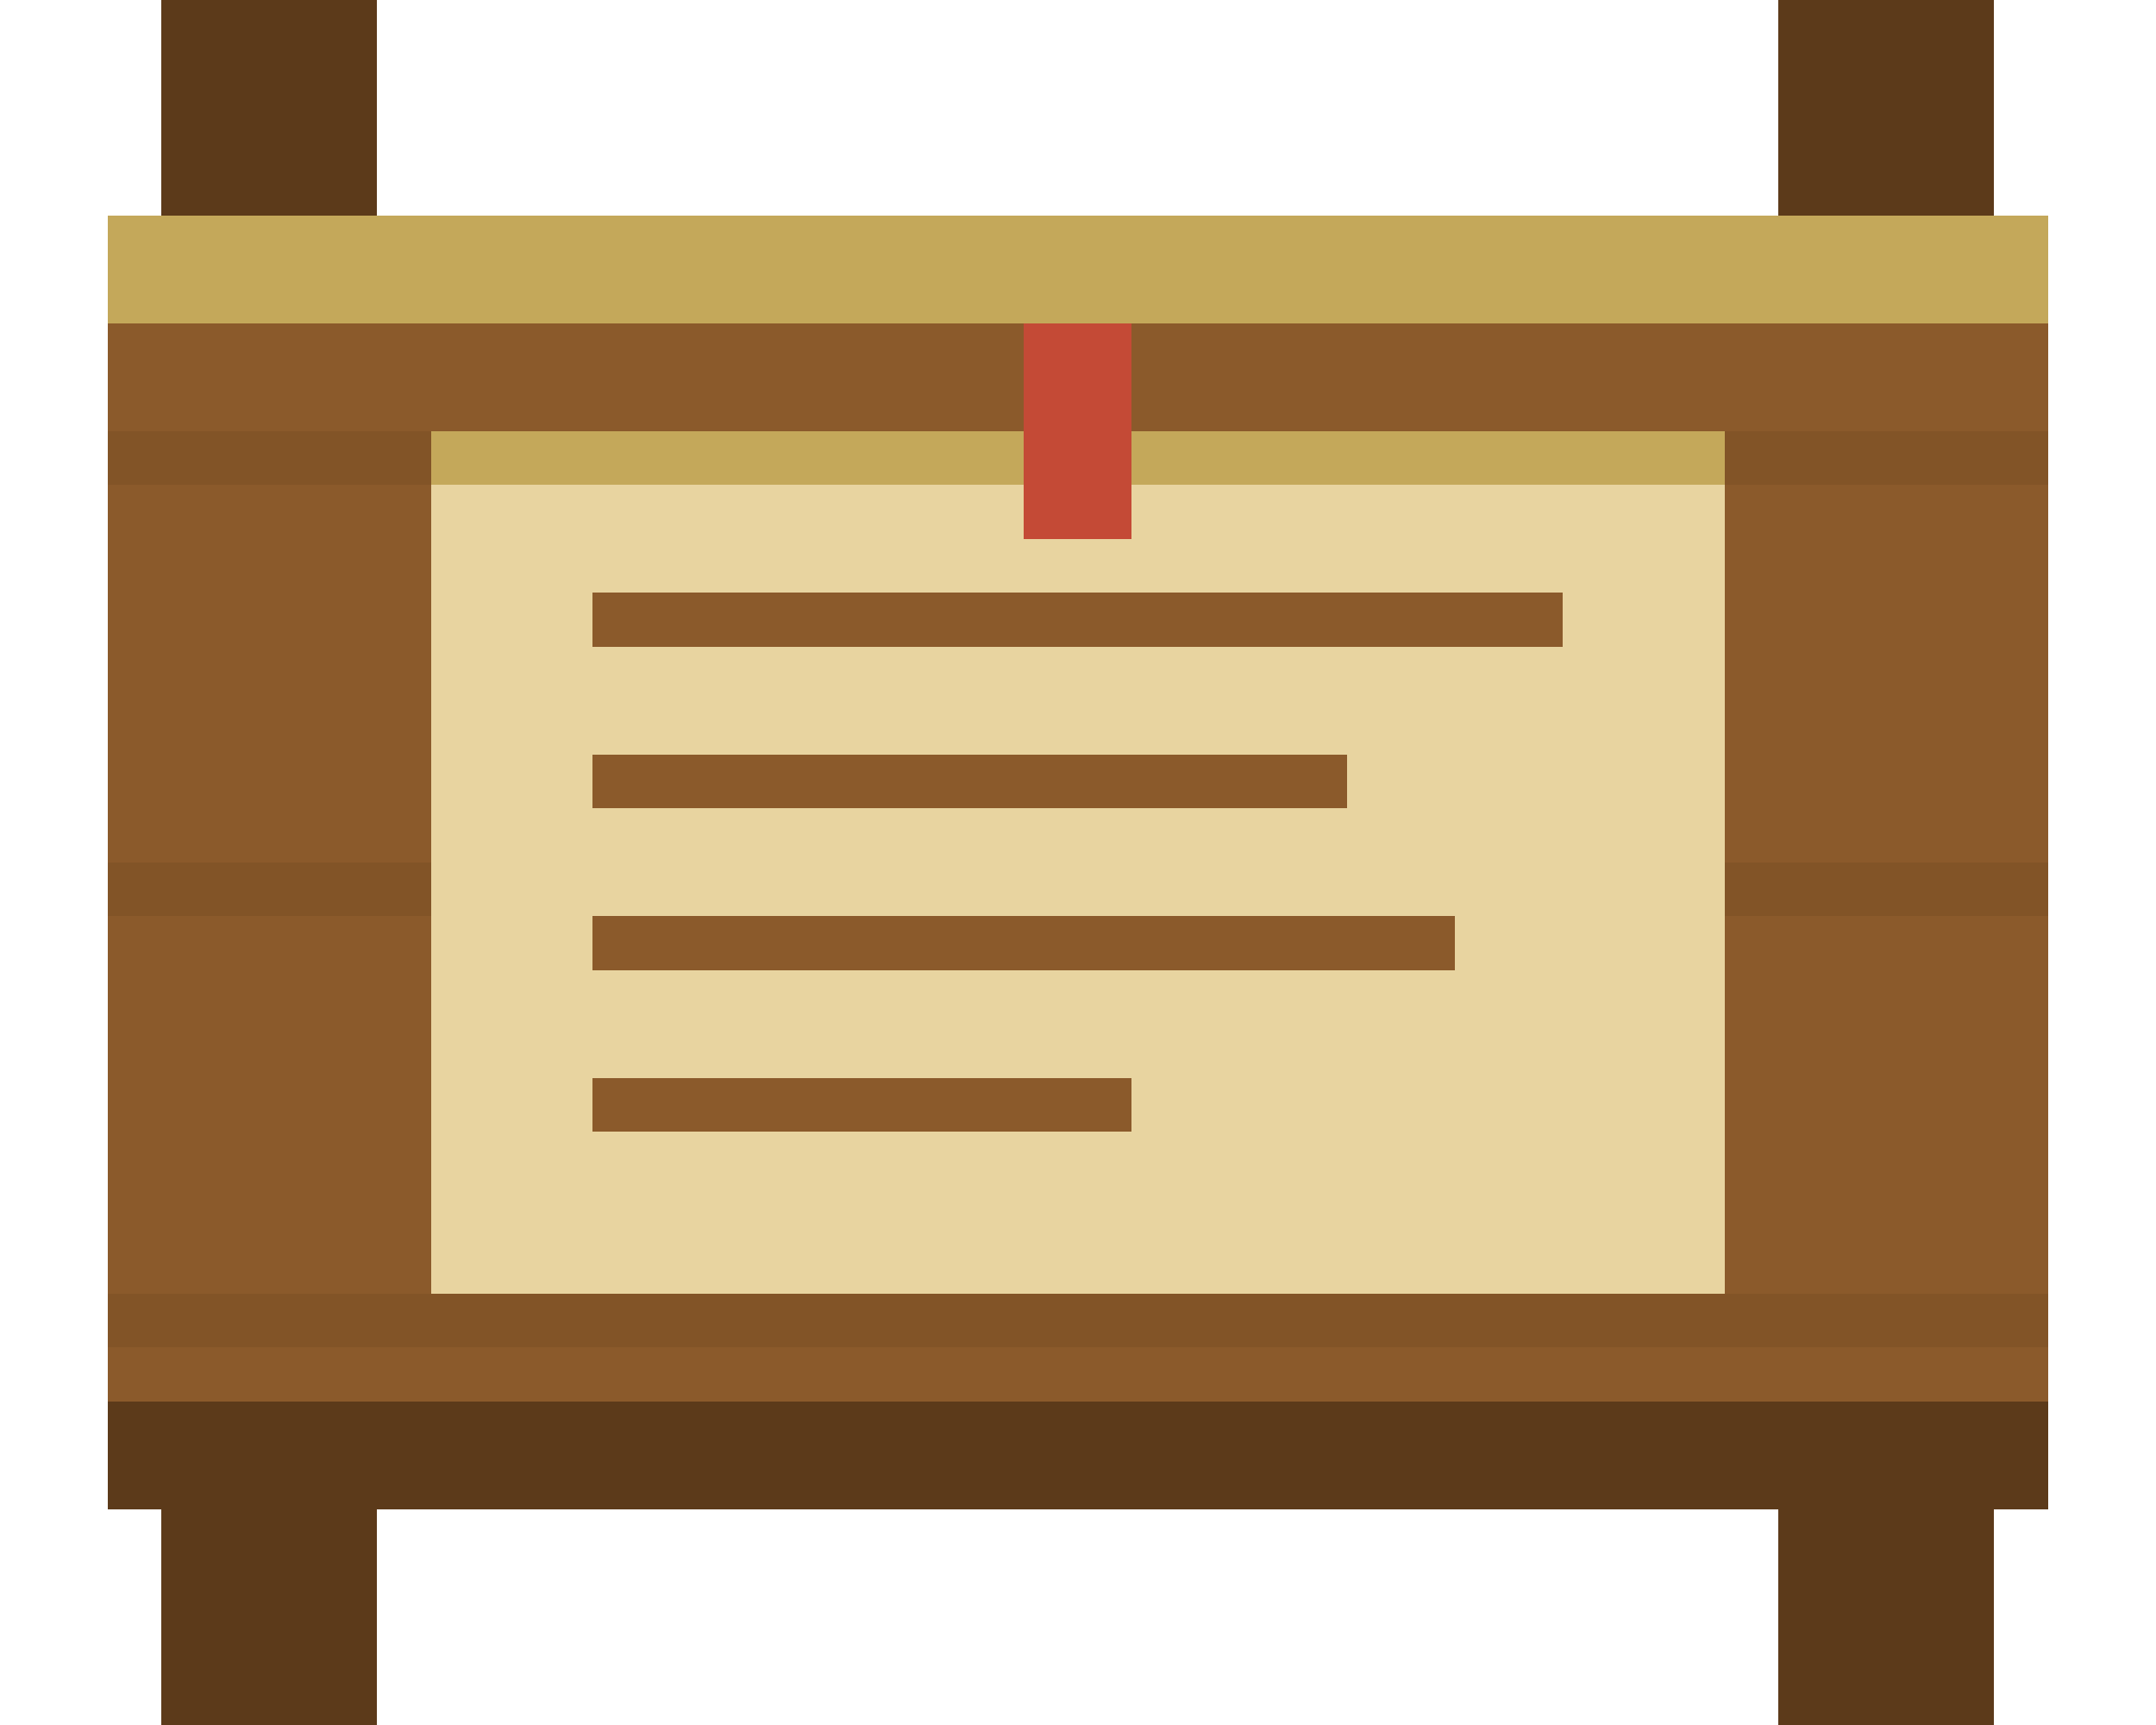
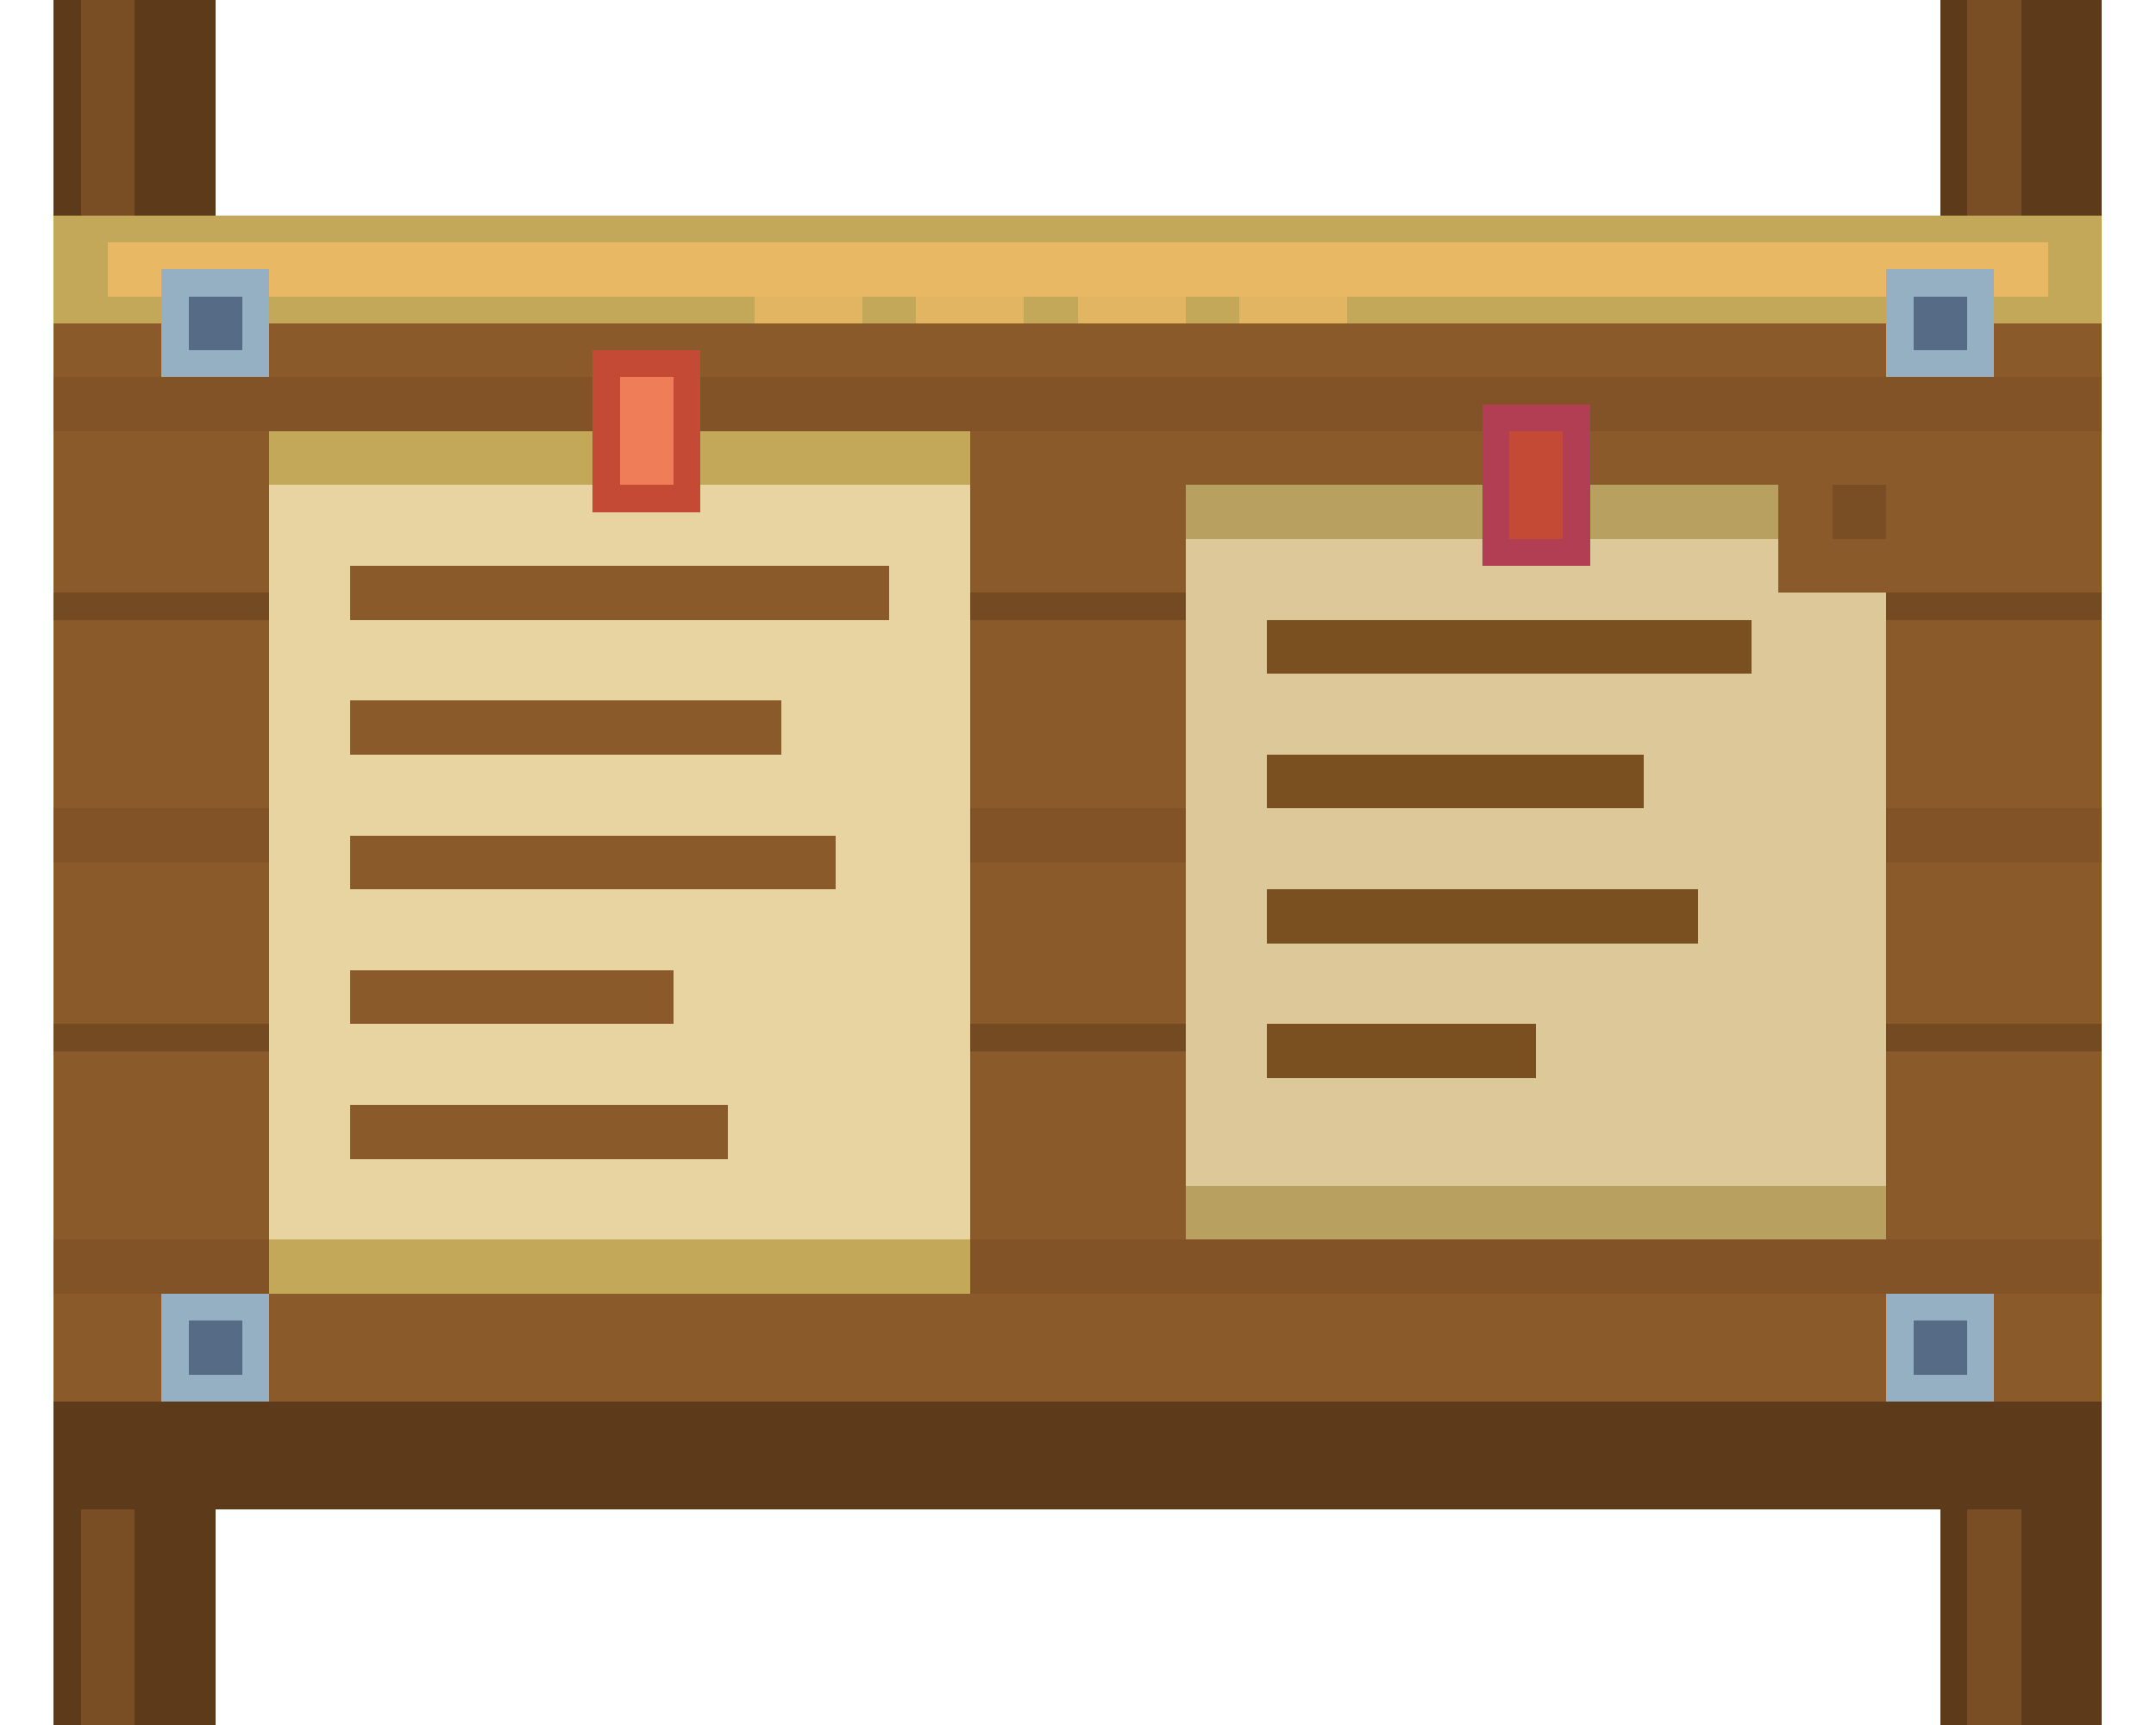
- <svg xmlns="http://www.w3.org/2000/svg" viewBox="0 0 40 32" shape-rendering="crispEdges">
-   <rect x="3" y="0" width="4" height="32" fill="#5c3a1a" />
-   <rect x="33" y="0" width="4" height="32" fill="#5c3a1a" />
-   <rect x="2" y="4" width="36" height="24" fill="#8b5a2b" />
-   <rect x="2" y="8" width="36" height="1" fill="#7a4e24" opacity="0.5" />
-   <rect x="2" y="16" width="36" height="1" fill="#7a4e24" opacity="0.5" />
-   <rect x="2" y="24" width="36" height="1" fill="#7a4e24" opacity="0.5" />
-   <rect x="2" y="4" width="36" height="2" fill="#c4a85a" />
-   <rect x="2" y="26" width="36" height="2" fill="#5c3a1a" />
-   <rect x="8" y="8" width="24" height="16" fill="#e8d4a0" />
-   <rect x="8" y="8" width="24" height="1" fill="#c4a85a" />
-   <rect x="19" y="6" width="2" height="4" fill="#c44a36" />
-   <rect x="11" y="11" width="18" height="1" fill="#8b5a2b" />
-   <rect x="11" y="14" width="14" height="1" fill="#8b5a2b" />
-   <rect x="11" y="17" width="16" height="1" fill="#8b5a2b" />
-   <rect x="11" y="20" width="10" height="1" fill="#8b5a2b" />
+ <svg xmlns="http://www.w3.org/2000/svg" viewBox="0 0 80 64" shape-rendering="crispEdges">
+   <rect x="2" y="0" width="6" height="64" fill="#5c3a1a" />
+   <rect x="3" y="0" width="2" height="64" fill="#7a4e24" />
+   <rect x="72" y="0" width="6" height="64" fill="#5c3a1a" />
+   <rect x="73" y="0" width="2" height="64" fill="#7a4e24" />
+   <rect x="2" y="8" width="76" height="48" fill="#8b5a2b" />
+   <rect x="2" y="14" width="76" height="2" fill="#7a4e24" opacity="0.6" />
+   <rect x="2" y="22" width="76" height="1" fill="#5c3a1a" opacity="0.5" />
+   <rect x="2" y="30" width="76" height="2" fill="#7a4e24" opacity="0.6" />
+   <rect x="2" y="38" width="76" height="1" fill="#5c3a1a" opacity="0.5" />
+   <rect x="2" y="46" width="76" height="2" fill="#7a4e24" opacity="0.6" />
+   <rect x="10" y="36" width="4" height="3" fill="#5c3a1a" />
+   <rect x="11" y="37" width="2" height="2" fill="#3d2510" />
+   <rect x="64" y="22" width="4" height="3" fill="#5c3a1a" />
+   <rect x="65" y="23" width="2" height="2" fill="#3d2510" />
+   <rect x="2" y="8" width="76" height="4" fill="#c4a85a" />
+   <rect x="4" y="9" width="72" height="2" fill="#e8b864" />
+   <rect x="2" y="52" width="76" height="4" fill="#5c3a1a" />
+   <rect x="6" y="10" width="4" height="4" fill="#94b0c2" />
+   <rect x="7" y="11" width="2" height="2" fill="#566c86" />
+   <rect x="70" y="10" width="4" height="4" fill="#94b0c2" />
+   <rect x="71" y="11" width="2" height="2" fill="#566c86" />
+   <rect x="6" y="48" width="4" height="4" fill="#94b0c2" />
+   <rect x="7" y="49" width="2" height="2" fill="#566c86" />
+   <rect x="70" y="48" width="4" height="4" fill="#94b0c2" />
+   <rect x="71" y="49" width="2" height="2" fill="#566c86" />
+   <rect x="10" y="16" width="26" height="32" fill="#e8d4a0" />
+   <rect x="10" y="16" width="26" height="2" fill="#c4a85a" />
+   <rect x="10" y="46" width="26" height="2" fill="#c4a85a" />
+   <rect x="13" y="21" width="20" height="2" fill="#8b5a2b" />
+   <rect x="13" y="26" width="16" height="2" fill="#8b5a2b" />
+   <rect x="13" y="31" width="18" height="2" fill="#8b5a2b" />
+   <rect x="13" y="36" width="12" height="2" fill="#8b5a2b" />
+   <rect x="13" y="41" width="14" height="2" fill="#8b5a2b" />
+   <rect x="22" y="13" width="4" height="6" fill="#c44a36" />
+   <rect x="23" y="14" width="2" height="4" fill="#ef7d57" />
+   <rect x="44" y="18" width="26" height="28" fill="#dcc898" />
+   <rect x="44" y="18" width="26" height="2" fill="#b8a060" />
+   <rect x="44" y="44" width="26" height="2" fill="#b8a060" />
+   <rect x="47" y="23" width="18" height="2" fill="#7a5020" />
+   <rect x="47" y="28" width="14" height="2" fill="#7a5020" />
+   <rect x="47" y="33" width="16" height="2" fill="#7a5020" />
+   <rect x="47" y="38" width="10" height="2" fill="#7a5020" />
+   <rect x="55" y="15" width="4" height="6" fill="#b13e53" />
+   <rect x="56" y="16" width="2" height="4" fill="#c44a36" />
+   <rect x="66" y="18" width="4" height="4" fill="#8b5a2b" />
+   <rect x="68" y="18" width="2" height="2" fill="#7a4e24" />
+   <rect x="28" y="10" width="4" height="2" fill="#e8b864" opacity="0.8" />
+   <rect x="34" y="10" width="4" height="2" fill="#e8b864" opacity="0.8" />
+   <rect x="40" y="10" width="4" height="2" fill="#e8b864" opacity="0.8" />
+   <rect x="46" y="10" width="4" height="2" fill="#e8b864" opacity="0.8" />
</svg>
